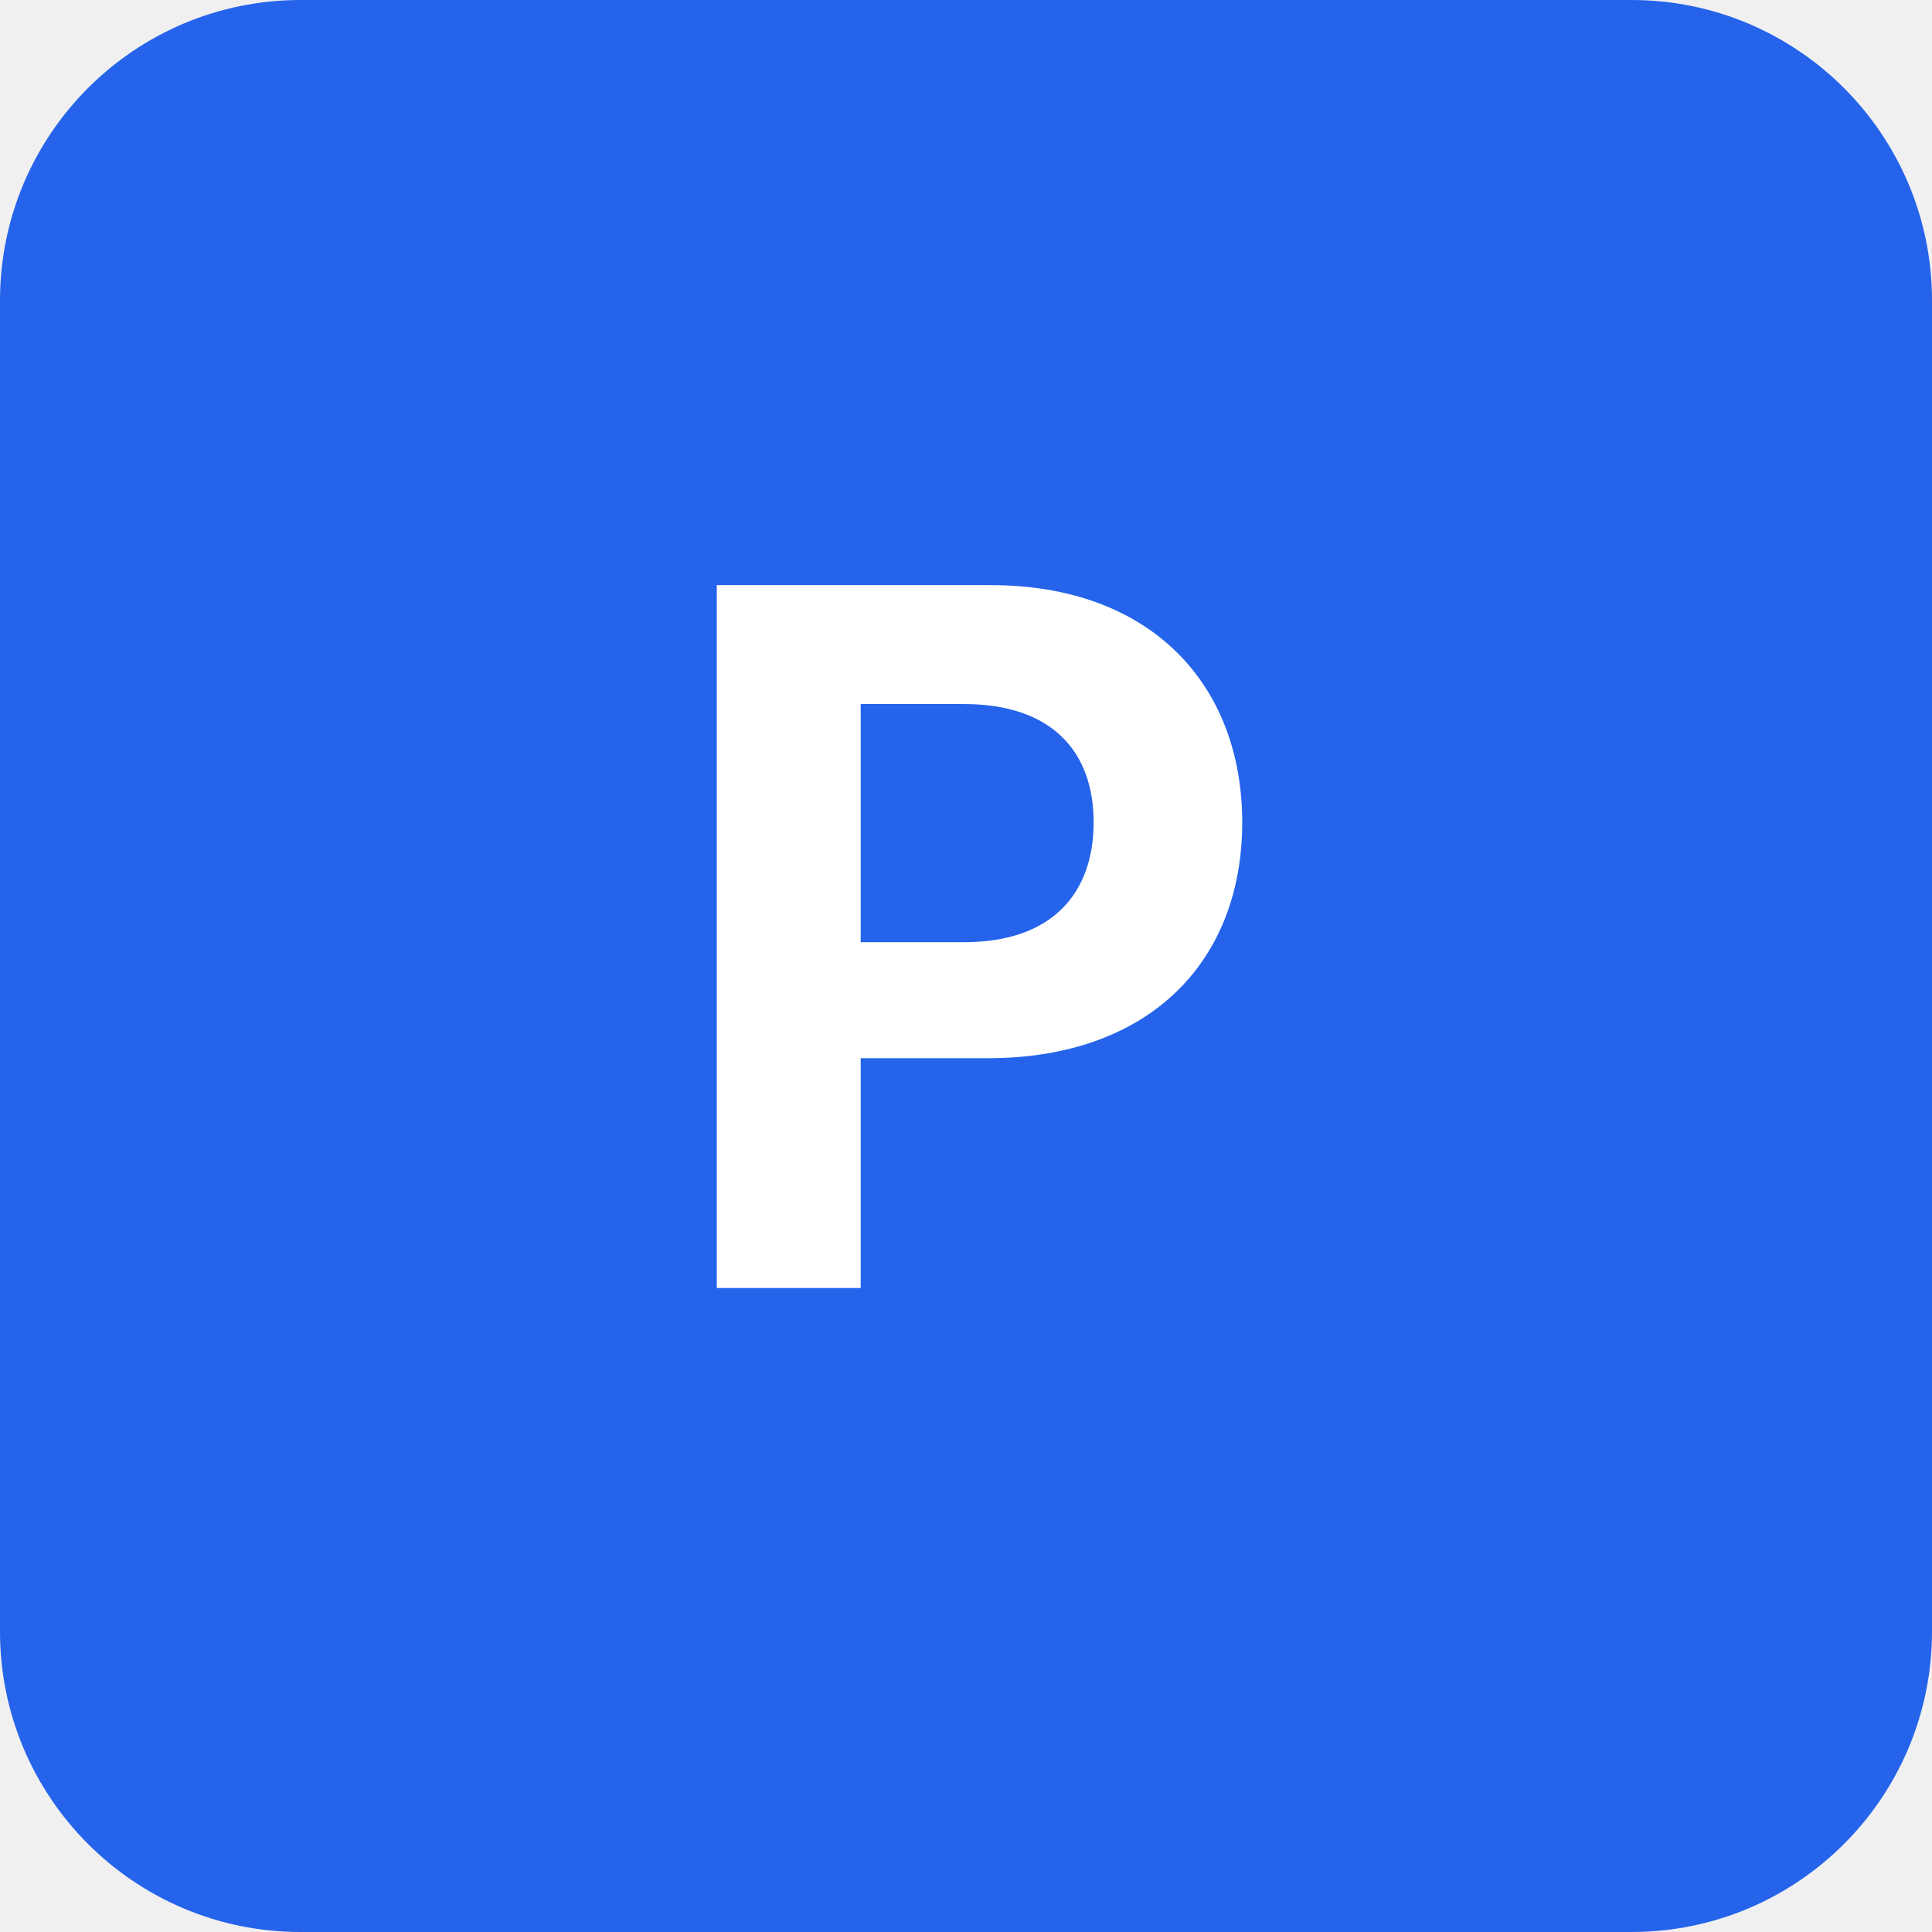
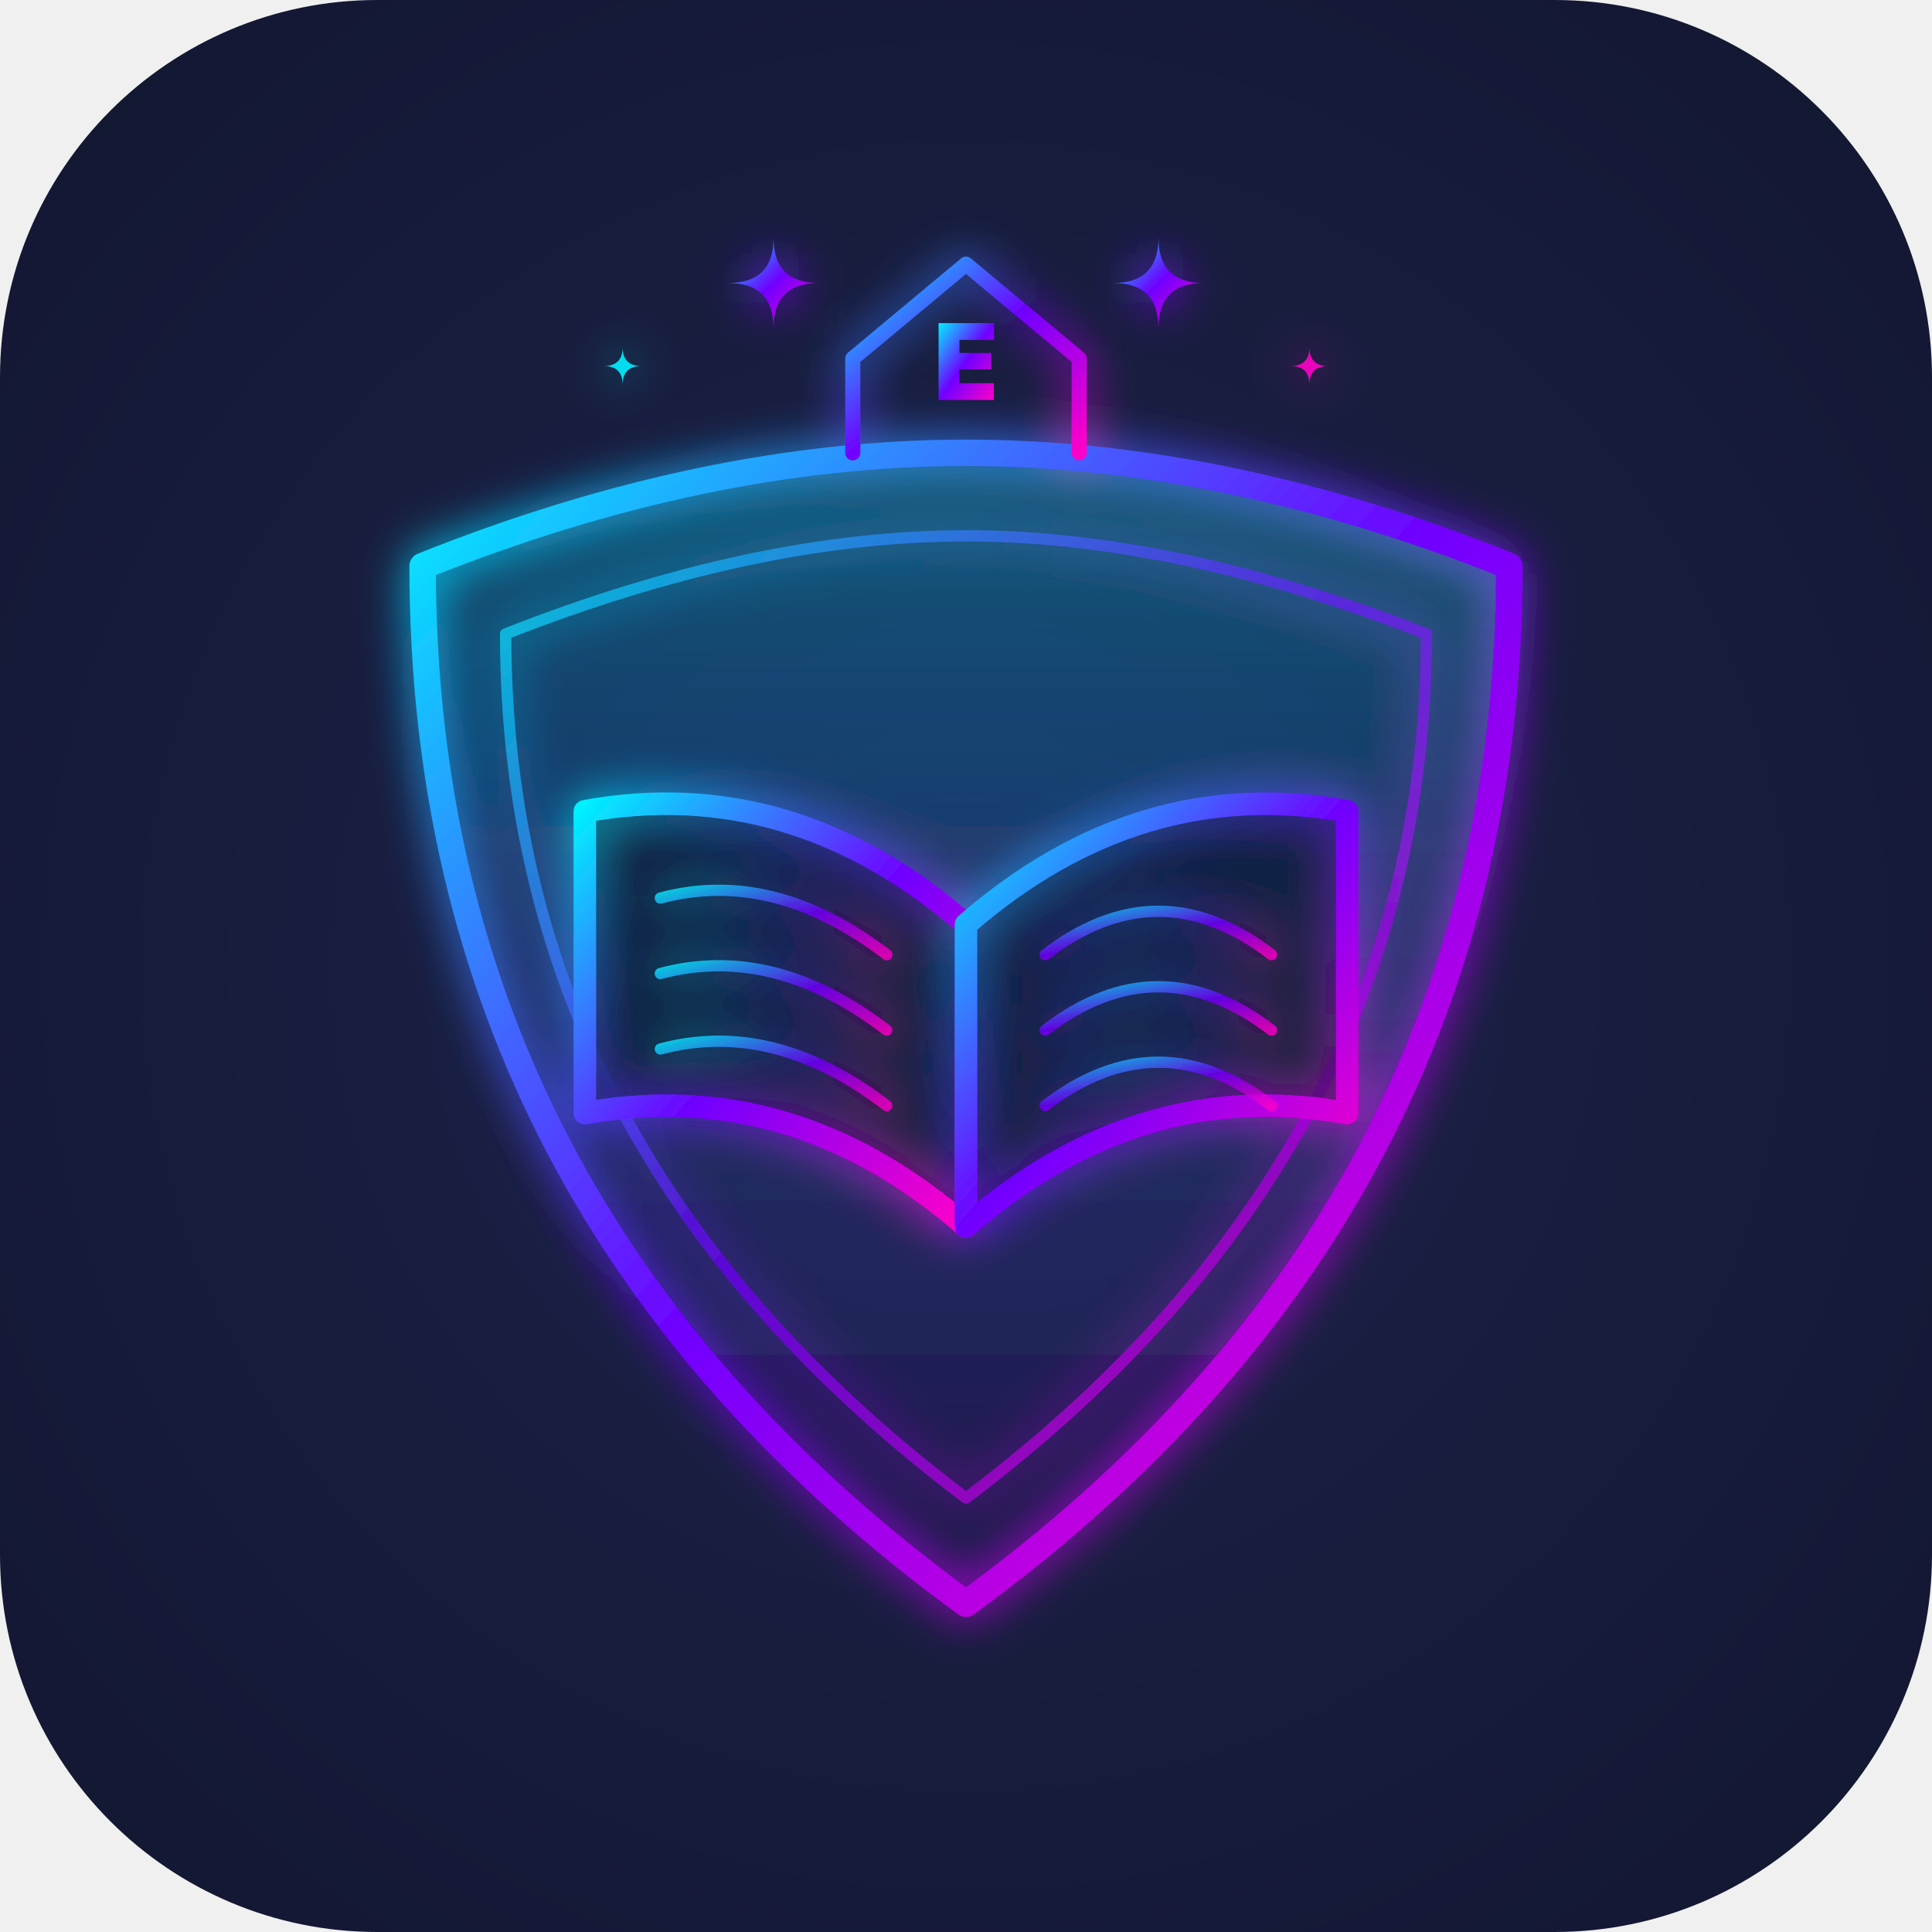
- <svg xmlns="http://www.w3.org/2000/svg" width="180" height="180" viewBox="0 0 180 180">
-   <rect width="180" height="180" rx="28" fill="#2563eb" />
-   <text x="90" y="120" font-family="system-ui, -apple-system, sans-serif" font-size="90" font-weight="700" fill="#ffffff" text-anchor="middle">P</text>
+ <svg xmlns="http://www.w3.org/2000/svg" width="180" height="180" viewBox="0 0 512 512">
+   <defs>
+     <radialGradient id="bgGrad" cx="50%" cy="50%" r="70%">
+       <stop offset="0%" stop-color="#1e244d" />
+       <stop offset="100%" stop-color="#121630" />
+     </radialGradient>
+     <linearGradient id="neonGrad" x1="0%" y1="0%" x2="100%" y2="100%">
+       <stop offset="0%" stop-color="#00f0ff" />
+       <stop offset="50%" stop-color="#7000ff" />
+       <stop offset="100%" stop-color="#ff00c8" />
+     </linearGradient>
+     <linearGradient id="fillGrad" x1="0%" y1="0%" x2="0%" y2="100%">
+       <stop offset="0%" stop-color="#00f0ff" stop-opacity="0.15" />
+       <stop offset="100%" stop-color="#7000ff" stop-opacity="0.02" />
+     </linearGradient>
+     <filter id="glow" x="-20%" y="-20%" width="140%" height="140%">
+       <feGaussianBlur stdDeviation="6" result="blur" />
+       <feMerge>
+         <feMergeNode in="blur" />
+         <feMergeNode in="SourceGraphic" />
+       </feMerge>
+     </filter>
+   </defs>
+   <rect width="512" height="512" rx="100" fill="url(#bgGrad)" />
+   <g stroke="url(#neonGrad)" stroke-width="6" stroke-linecap="round" stroke-linejoin="round" fill="none" filter="url(#glow)">
+     <path d="M 256 120 Q 325 120 400 150 Q 400 320 256 425 Q 112 320 112 150 Q 187 120 256 120 Z" fill="url(#fillGrad)" stroke-width="7" />
+     <path d="M 256 142 Q 312 142 378 168 Q 378 305 256 397 Q 134 305 134 168 Q 200 142 256 142 Z" stroke-width="3" opacity="0.7" />
+     <path d="M 256 325 Q 210 285 155 295 L 155 215 Q 210 205 256 245 Z" fill="#121630" fill-opacity="0.5" stroke-width="6" />
+     <path d="M 256 325 Q 302 285 357 295 L 357 215 Q 302 205 256 245 Z" fill="#121630" fill-opacity="0.5" stroke-width="6" />
+     <path d="M 175 238 Q 205 230 235 253" stroke-width="3" opacity="0.8" />
+     <path d="M 175 258 Q 205 250 235 273" stroke-width="3" opacity="0.8" />
+     <path d="M 175 278 Q 205 270 235 293" stroke-width="3" opacity="0.8" />
+     <path d="M 277 253 Q 307 230 337 253" stroke-width="3" opacity="0.8" />
+     <path d="M 277 273 Q 307 250 337 273" stroke-width="3" opacity="0.8" />
+     <path d="M 277 293 Q 307 270 337 293" stroke-width="3" opacity="0.8" />
+     <path d="M 226 120 L 226 95 L 256 70 L 286 95 L 286 120" stroke-width="4" />
+     <path d="M 205 63 Q 205 75 217 75 Q 205 75 205 87 Q 205 75 193 75 Q 205 75 205 63 Z" fill="url(#neonGrad)" stroke="none" />
+     <path d="M 307 63 Q 307 75 319 75 Q 307 75 307 87 Q 307 75 295 75 Q 307 75 307 63 Z" fill="url(#neonGrad)" stroke="none" />
+     <path d="M 165 92 Q 165 97 170 97 Q 165 97 165 102 Q 165 97 160 97 Q 165 97 165 92 Z" fill="#00f0ff" stroke="none" opacity="0.9" />
+     <path d="M 347 92 Q 347 97 352 97 Q 347 97 347 102 Q 347 97 342 97 Q 347 97 347 92 Z" fill="#ff00c8" stroke="none" opacity="0.9" />
+   </g>
+   <text x="256" y="106" font-family="system-ui, -apple-system, sans-serif" font-size="28" font-weight="900" fill="url(#neonGrad)" text-anchor="middle">E</text>
</svg>
